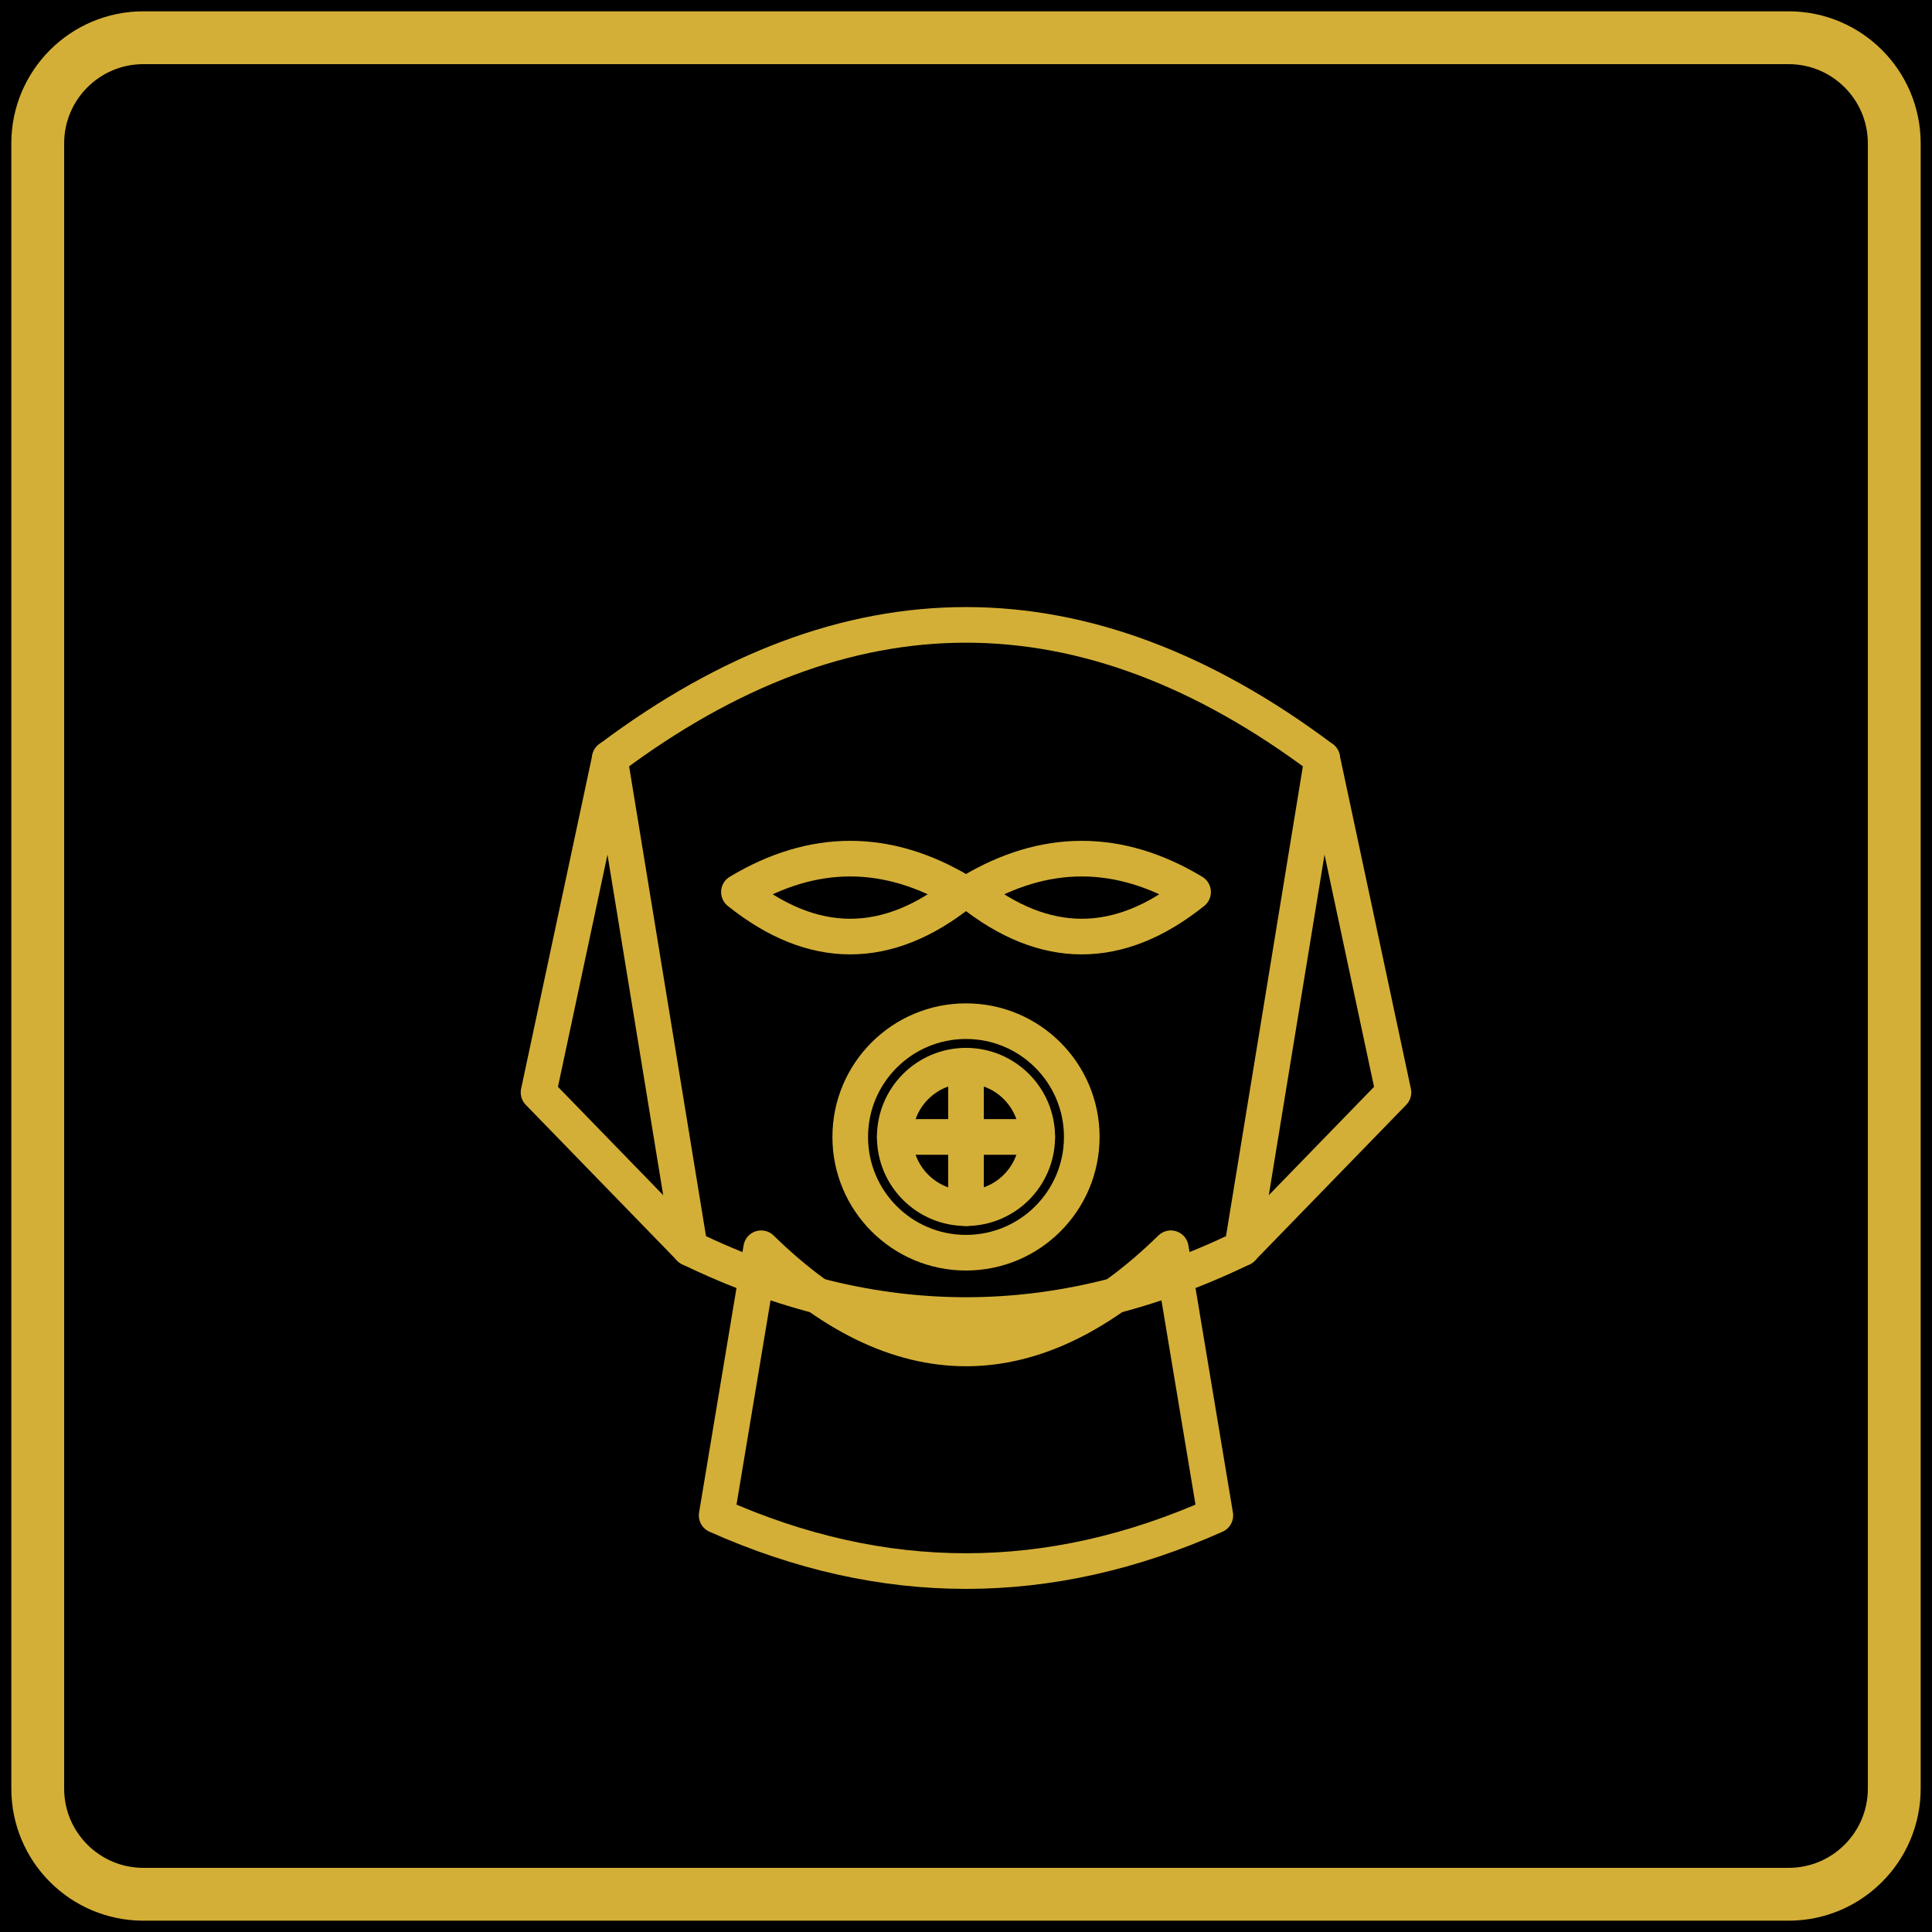
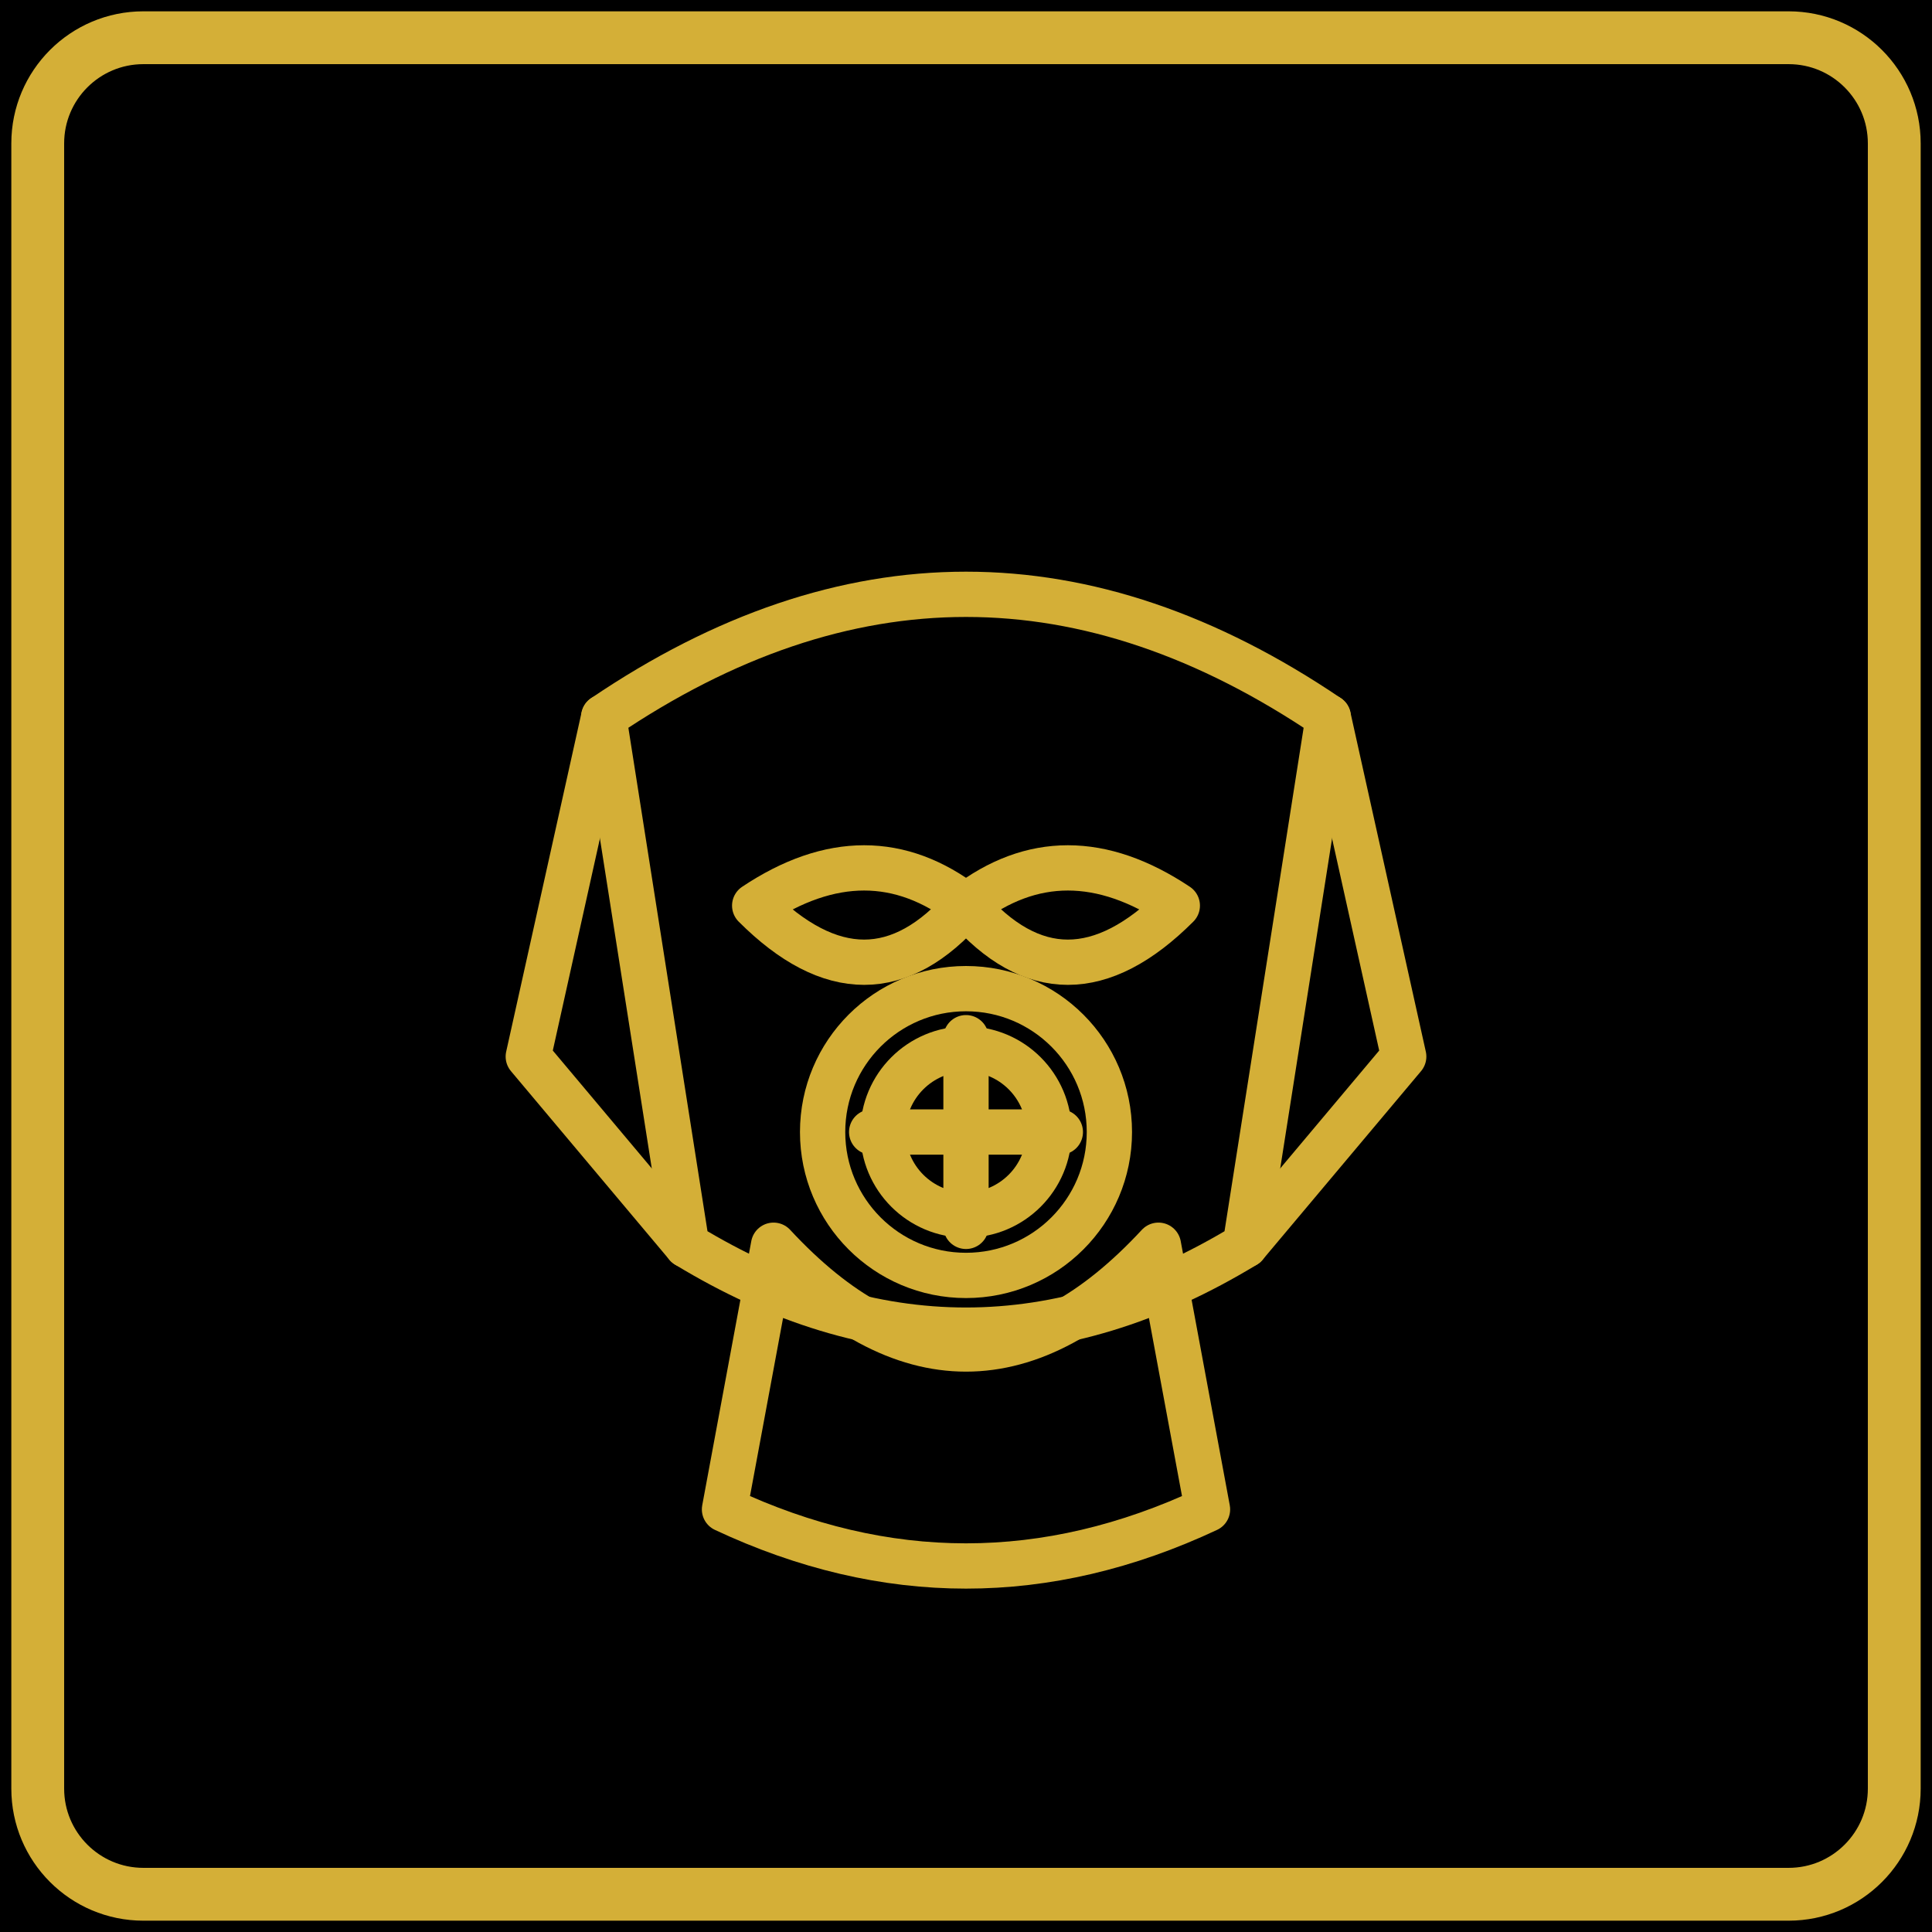
<svg xmlns="http://www.w3.org/2000/svg" width="512" height="512" viewBox="0 0 512 512">
  <rect width="512" height="512" fill="#000000" />
  <rect x="10" y="10" width="492" height="492" fill="none" stroke="#D4AF37" stroke-width="14" rx="28" />
-   <g fill="none" stroke="#D4AF37" stroke-width="8" stroke-linecap="round" stroke-linejoin="round" transform="translate(256 260) scale(1.18) translate(-256 -260)">
-     <path d="       M176 210       Q256 150 336 210       L318 320       Q256 350 194 320       Z" />
-     <path d="M176 210 L160 285 L194 320" />
-     <path d="M336 210 L352 285 L318 320" />
-     <path d="       M205 240       Q230 225 255 240       Q230 260 205 240       Z" />
-     <path d="       M307 240       Q282 225 257 240       Q282 260 307 240       Z" />
-     <circle cx="256" cy="295" r="26" />
-     <circle cx="256" cy="295" r="16" />
-     <line x1="256" y1="279" x2="256" y2="311" />
-     <line x1="240" y1="295" x2="272" y2="295" />
-     <path d="       M210 320       Q256 365 302 320       L312 380       Q256 405 200 380       Z" />
+   <g fill="none" stroke="#D4AF37" stroke-width="12" stroke-linecap="round" stroke-linejoin="round">
+     <path d="       M160 190       Q256 125 352 190       L330 330       Q256 375 182 330       Z" />
+     <path d="M160 190 L140 280 L182 330" />
+     <path d="M352 190 L372 280 L330 330" />
+     <path d="       M200 240       Q230 220 256 240       Q230 270 200 240       Z" />
+     <path d="       M312 240       Q282 220 256 240       Q282 270 312 240       Z" />
+     <circle cx="256" cy="300" r="38" />
+     <circle cx="256" cy="300" r="22" />
+     <line x1="256" y1="275" x2="256" y2="325" />
+     <line x1="231" y1="300" x2="281" y2="300" />
+     <path d="       M205 330       Q256 385 307 330       L320 400       Q256 430 192 400       Z" />
  </g>
</svg>
